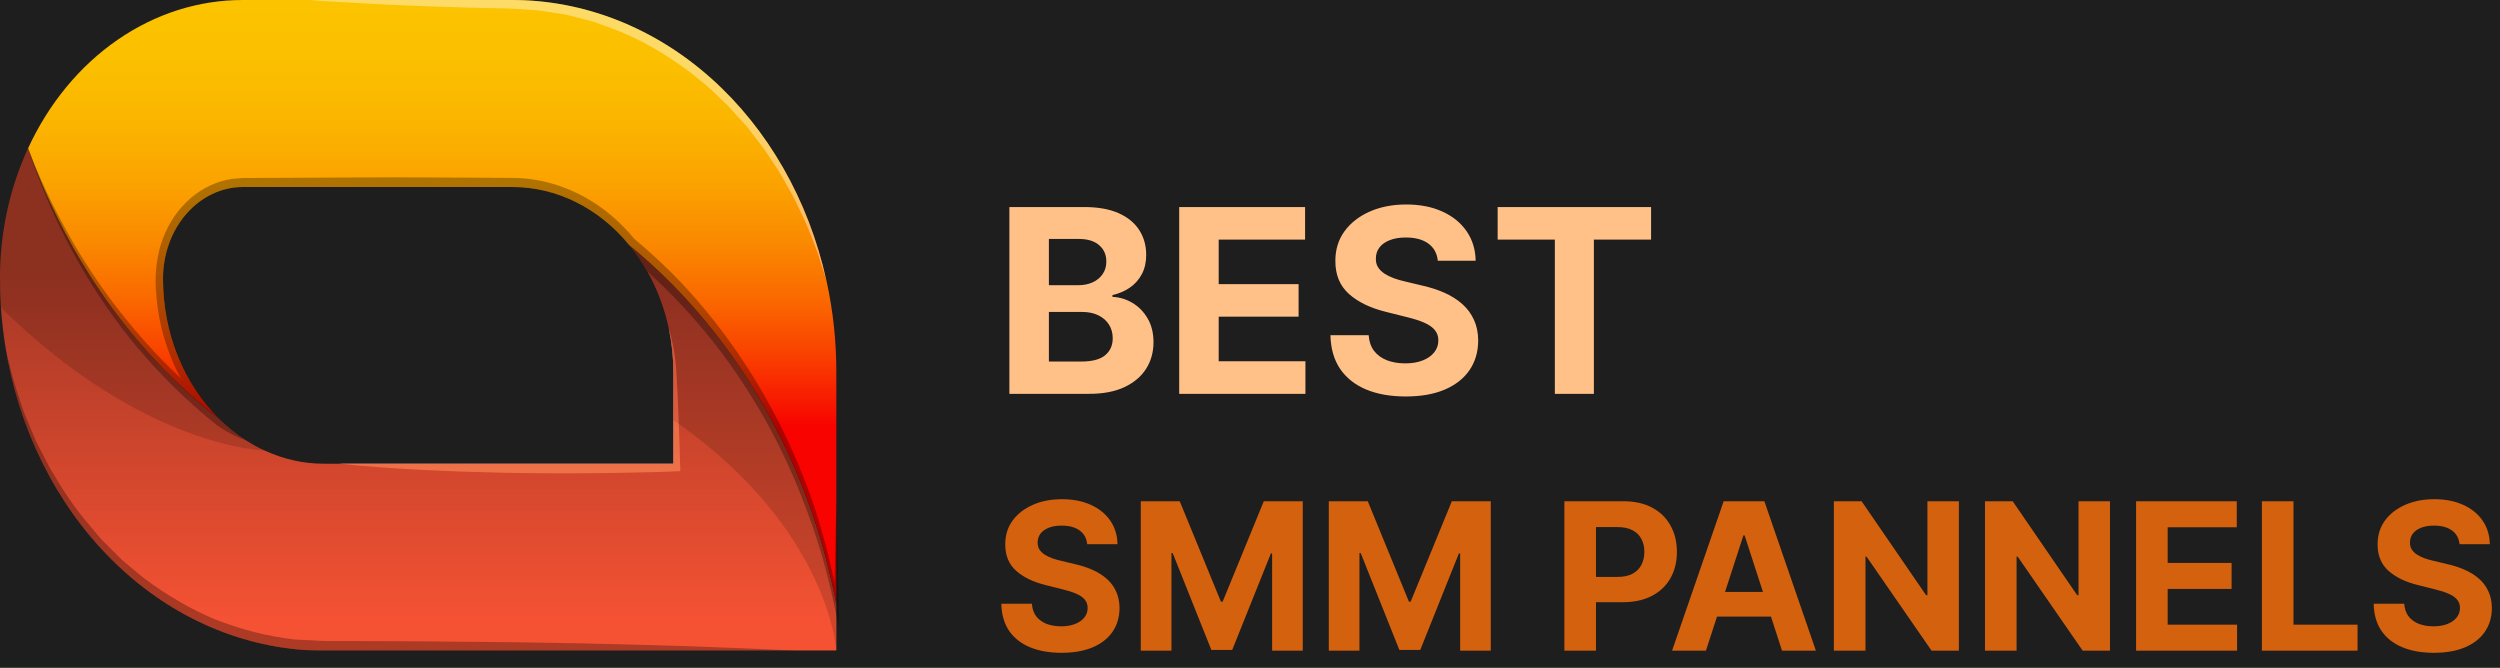
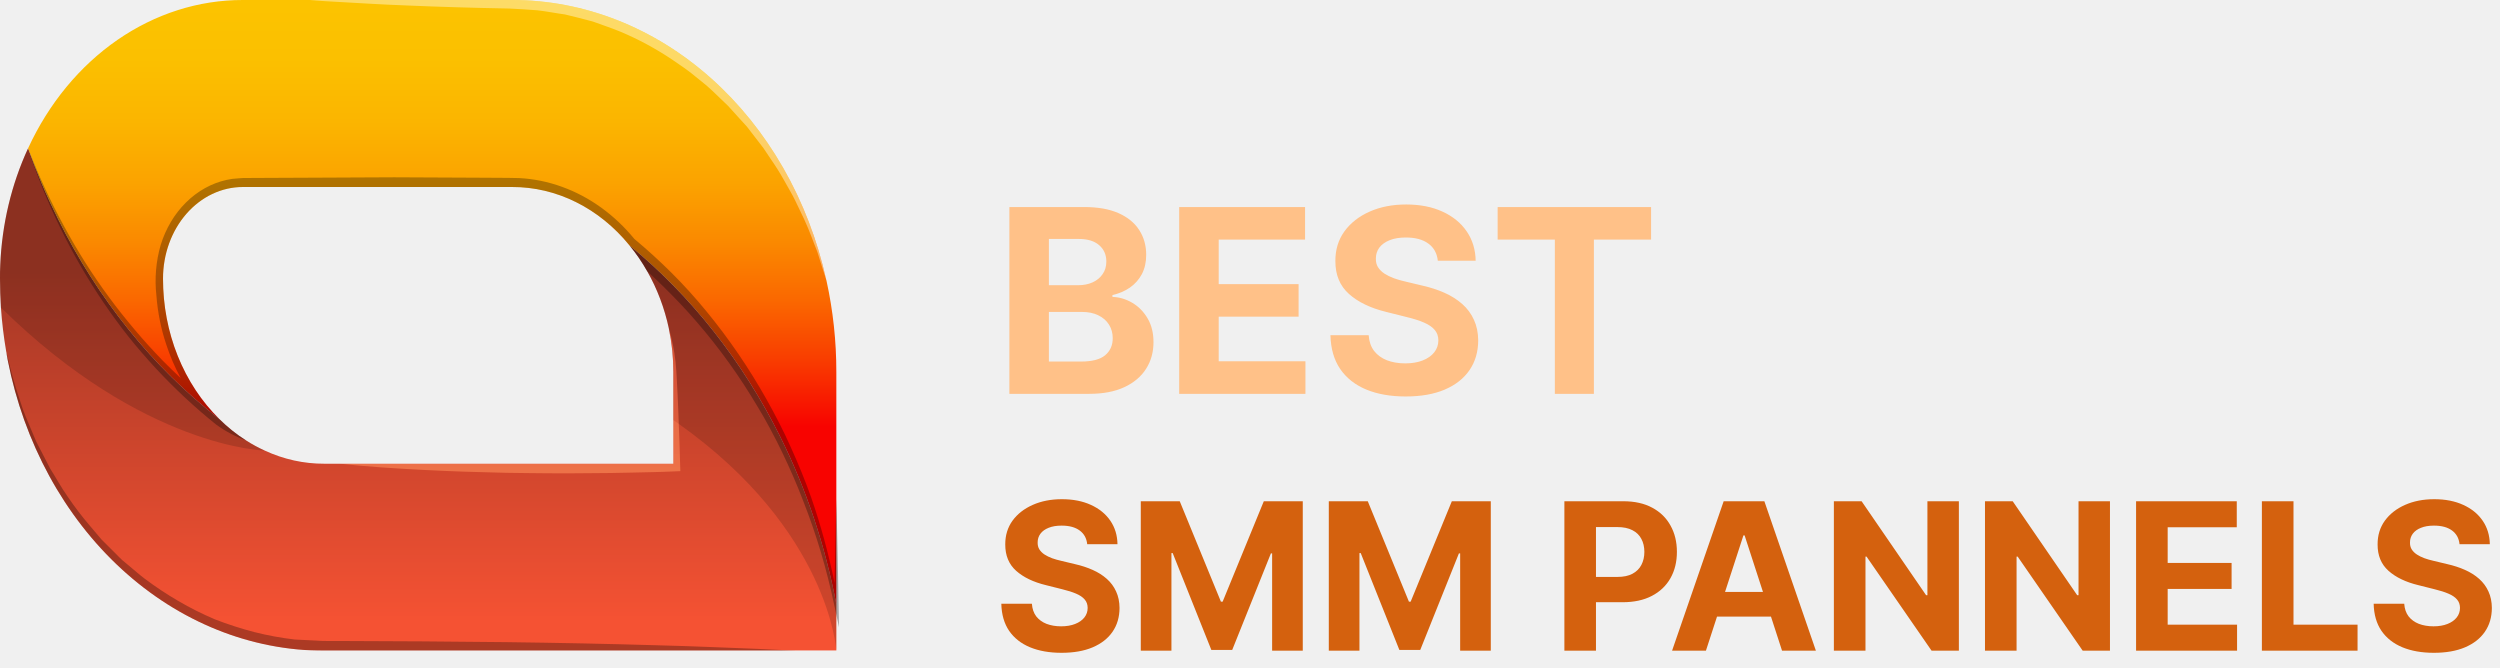
<svg xmlns="http://www.w3.org/2000/svg" width="146" height="39" viewBox="0 0 146 39" fill="none">
-   <rect width="146" height="39" fill="#1E1E1E" />
+   <rect width="146" height="39" />
  <mask id="mask0_0_1" style="mask-type:luminance" maskUnits="userSpaceOnUse" x="0" y="0" width="49" height="38">
    <path d="M49 0H0V38H49V0Z" fill="white" />
  </mask>
  <g mask="url(#mask0_0_1)">
    <path d="M48.842 35.28V38H18.94C14.639 38 10.466 36.321 7.106 33.239C3.747 30.158 1.401 25.857 0.454 21.043C0.435 20.941 0.415 20.85 0.405 20.777C0.395 20.72 0.385 20.663 0.38 20.607H0.375V20.601C0.38 20.595 0.375 20.595 0.375 20.595V20.584C0.369 20.57 0.366 20.555 0.366 20.539C0.364 20.537 0.362 20.534 0.361 20.531C0.361 20.528 0.36 20.525 0.361 20.522C0.216 19.675 0.113 18.82 0.054 17.96C0.02 17.405 0 16.838 0 16.271C0 16.005 -6.02698e-07 15.738 0.015 15.478C0.112 13.095 0.667 10.767 1.64 8.66C2.141 10.079 2.725 11.457 3.389 12.786C5.706 17.459 8.929 21.459 12.809 24.474C13.29 24.952 13.813 25.37 14.37 25.721C14.375 25.727 14.375 25.727 14.38 25.727C14.73 25.952 15.094 26.148 15.467 26.316C16.571 26.826 17.75 27.086 18.94 27.081H39.322V21.731C39.324 20.878 39.236 20.027 39.061 19.198V19.181C38.807 17.997 38.382 16.87 37.801 15.848C37.495 15.306 37.147 14.797 36.759 14.329C40.369 17.284 43.376 21.103 45.572 25.523C47.085 28.567 48.187 31.857 48.842 35.28Z" fill="url(#paint0_linear_0_1)" />
    <path d="M48.842 21.729V35.28C48.188 31.856 47.085 28.565 45.572 25.52C43.376 21.101 40.369 17.282 36.759 14.327C35.882 13.249 34.82 12.39 33.64 11.804C32.46 11.217 31.188 10.917 29.902 10.921H14.178C12.942 10.922 11.757 11.486 10.883 12.489C10.009 13.493 9.519 14.853 9.52 16.271C9.518 17.83 9.811 19.37 10.379 20.786C10.947 22.202 11.777 23.46 12.81 24.472C8.93 21.457 5.706 17.459 3.389 12.786C2.725 11.457 2.141 10.079 1.64 8.66C2.846 6.044 4.65 3.856 6.859 2.33C9.069 0.804 11.599 -0.002 14.178 3.22963e-06H29.902C34.109 -0.001 38.196 1.606 41.519 4.565C44.842 7.525 47.212 11.669 48.254 16.345C48.262 16.363 48.267 16.382 48.269 16.401C48.651 18.143 48.844 19.933 48.842 21.729Z" fill="url(#paint1_linear_0_1)" />
    <g style="mix-blend-mode:multiply" opacity="0.15">
      <path d="M48.842 35.28V38C48.842 38 48.432 30.989 39.639 24.755C39.535 24.682 39.431 24.608 39.323 24.534V21.729C39.324 20.875 39.236 20.025 39.061 19.195V19.178C38.807 17.994 38.382 16.867 37.801 15.846C37.496 15.304 37.147 14.795 36.759 14.327C40.369 17.282 43.376 21.101 45.572 25.52C47.085 28.566 48.188 31.856 48.842 35.28Z" fill="black" />
    </g>
    <g style="mix-blend-mode:multiply" opacity="0.15">
      <path d="M15.467 26.314C15.467 26.314 8.393 26.178 0.054 17.96C0.02 17.405 0 16.838 0 16.271C0 16.005 -6.02698e-07 15.738 0.015 15.478C0.112 13.095 0.667 10.767 1.64 8.66C2.141 10.079 2.725 11.457 3.389 12.786C5.706 17.459 8.929 21.459 12.809 24.474C13.29 24.952 13.813 25.37 14.37 25.721C14.375 25.727 14.375 25.727 14.38 25.727C14.73 25.951 15.094 26.147 15.467 26.314Z" fill="black" />
    </g>
    <g style="mix-blend-mode:multiply" opacity="0.3">
      <path d="M0.376 20.595C0.371 20.583 0.367 20.569 0.366 20.556C0.371 20.561 0.371 20.573 0.376 20.584V20.595Z" fill="black" />
    </g>
    <g style="mix-blend-mode:multiply" opacity="0.3">
      <path d="M46.495 38H18.94C14.639 38 10.466 36.321 7.106 33.239C3.747 30.158 1.401 25.857 0.454 21.043C0.435 20.941 0.415 20.85 0.405 20.777C0.392 20.721 0.382 20.664 0.375 20.607V20.601L0.38 20.607C0.41 20.714 0.459 20.901 0.529 21.174C0.671 21.8 0.844 22.417 1.047 23.021C1.186 23.412 1.299 23.854 1.492 24.308C1.684 24.761 1.887 25.254 2.109 25.775C2.366 26.274 2.638 26.801 2.929 27.362C3.26 27.884 3.572 28.467 3.962 29.017C4.357 29.6 4.781 30.156 5.231 30.683C5.464 30.955 5.701 31.233 5.938 31.517C6.2 31.771 6.461 32.038 6.728 32.304C6.862 32.435 6.99 32.576 7.128 32.701C7.277 32.82 7.42 32.945 7.563 33.064C7.859 33.307 8.146 33.568 8.457 33.8C9.088 34.273 9.741 34.707 10.414 35.098C11.106 35.502 11.819 35.86 12.548 36.169C13.302 36.461 14.069 36.709 14.845 36.912C15.627 37.11 16.419 37.256 17.216 37.348L18.471 37.411C18.668 37.422 18.91 37.439 19.073 37.433H19.701C21.375 37.439 23.05 37.445 24.7 37.456C26.35 37.467 27.97 37.484 29.541 37.501C32.678 37.541 35.612 37.603 38.122 37.677C40.636 37.739 42.726 37.841 44.193 37.892C45.66 37.963 46.495 38 46.495 38Z" fill="black" />
    </g>
    <g style="mix-blend-mode:overlay" opacity="0.6">
      <path d="M39.733 27.515L39.323 27.532C38.508 27.572 37.697 27.578 36.882 27.6C36.067 27.623 35.257 27.629 34.447 27.634C33.637 27.64 32.822 27.651 32.006 27.64C31.191 27.629 30.381 27.629 29.571 27.612C27.946 27.578 26.32 27.527 24.695 27.442C23.07 27.357 21.445 27.255 19.819 27.079H39.323V21.729C39.324 20.875 39.236 20.025 39.061 19.196V19.179C39.248 19.811 39.379 20.465 39.451 21.128C39.52 21.803 39.535 22.454 39.575 23.117C39.599 23.662 39.624 24.211 39.639 24.755C39.673 25.532 39.698 26.302 39.718 27.079L39.733 27.515Z" fill="white" />
    </g>
    <g style="mix-blend-mode:screen" opacity="0.4">
      <path d="M48.254 16.345C48.19 16.158 48.002 15.58 47.73 14.701C47.513 14.174 47.296 13.522 46.97 12.82C46.802 12.468 46.624 12.094 46.436 11.703C46.248 11.312 46.006 10.932 45.784 10.519C45.545 10.091 45.286 9.679 45.008 9.283C44.87 9.074 44.727 8.864 44.584 8.648C44.425 8.444 44.267 8.24 44.109 8.031C43.951 7.821 43.783 7.611 43.62 7.396C43.438 7.198 43.255 6.999 43.072 6.795C42.889 6.591 42.706 6.387 42.519 6.183C42.321 5.99 42.119 5.798 41.916 5.605C41.714 5.412 41.511 5.208 41.298 5.027C41.086 4.846 40.859 4.67 40.637 4.489C40.202 4.115 39.728 3.808 39.253 3.48C38.288 2.834 37.275 2.288 36.225 1.848C35.697 1.627 35.153 1.457 34.625 1.258C34.081 1.116 33.538 0.969 32.994 0.844C32.451 0.771 31.927 0.663 31.379 0.601C30.836 0.567 30.258 0.516 29.759 0.499C27.595 0.459 25.579 0.397 23.85 0.323C22.121 0.261 20.684 0.159 19.676 0.108C18.668 0.057 18.09 1.72901e-07 18.09 1.72901e-07H29.902C34.109 -0.001 38.196 1.606 41.519 4.565C44.842 7.525 47.212 11.669 48.254 16.345Z" fill="white" />
    </g>
    <g style="mix-blend-mode:multiply" opacity="0.3">
      <path d="M49 36.645L48.842 35.909L48.714 35.314C48.28 33.242 47.678 31.221 46.916 29.278C46.545 28.303 46.13 27.357 45.685 26.427C45.463 25.957 45.226 25.509 44.984 25.05C44.742 24.591 44.495 24.16 44.228 23.724C43.19 21.971 42.012 20.332 40.711 18.827C40.069 18.073 39.382 17.365 38.685 16.679C38.394 16.396 38.102 16.118 37.801 15.846C37.496 15.304 37.147 14.795 36.759 14.327C35.882 13.249 34.82 12.39 33.64 11.804C32.46 11.217 31.188 10.917 29.902 10.921H14.178C12.942 10.922 11.757 11.486 10.883 12.489C10.009 13.493 9.519 14.853 9.52 16.271C9.518 17.83 9.811 19.37 10.379 20.786C10.947 22.202 11.777 23.46 12.81 24.472C13.29 24.95 13.813 25.367 14.371 25.719C13.755 25.5 13.167 25.19 12.622 24.795C11.379 23.797 10.201 22.699 9.095 21.508C8.546 20.913 8.008 20.295 7.499 19.655C6.99 19.014 6.506 18.345 6.042 17.665C5.117 16.298 4.282 14.855 3.542 13.347C2.8 11.845 2.164 10.278 1.64 8.66C2.244 10.232 2.946 11.753 3.74 13.211C4.525 14.666 5.404 16.053 6.368 17.359C6.847 18.017 7.356 18.646 7.87 19.258C8.383 19.87 8.922 20.459 9.475 21.032C9.826 21.395 10.191 21.74 10.557 22.086C10.213 21.458 9.927 20.792 9.702 20.097C9.399 19.187 9.208 18.233 9.134 17.263C9.023 16.272 9.108 15.265 9.381 14.316C9.677 13.351 10.188 12.491 10.863 11.823C11.538 11.155 12.354 10.701 13.229 10.507C13.448 10.457 13.669 10.427 13.892 10.417C14 10.411 14.069 10.4 14.217 10.394H14.519L15.734 10.388L18.165 10.377L23.021 10.354L27.877 10.377C28.692 10.388 29.477 10.377 30.322 10.4C31.171 10.444 32.011 10.615 32.822 10.91C34.434 11.492 35.888 12.54 37.045 13.953C37.801 14.582 38.527 15.245 39.234 15.948C39.947 16.659 40.628 17.412 41.274 18.204C42.57 19.782 43.738 21.493 44.762 23.316C45.019 23.764 45.266 24.239 45.503 24.699C45.74 25.158 45.972 25.639 46.184 26.121C46.619 27.079 47.019 28.054 47.375 29.057C47.937 30.678 48.393 32.345 48.738 34.044C48.768 32.406 48.803 30.774 48.842 29.136C48.896 31.182 48.941 33.234 48.975 35.28L49 36.645Z" fill="black" />
    </g>
  </g>
  <path d="M58.948 23V12.091H63.316C64.119 12.091 64.788 12.21 65.324 12.448C65.86 12.686 66.263 13.016 66.533 13.439C66.803 13.858 66.938 14.341 66.938 14.887C66.938 15.314 66.853 15.688 66.683 16.011C66.512 16.331 66.278 16.594 65.979 16.8C65.685 17.002 65.347 17.146 64.967 17.231V17.338C65.383 17.355 65.772 17.473 66.134 17.689C66.5 17.906 66.796 18.209 67.023 18.6C67.251 18.987 67.364 19.449 67.364 19.985C67.364 20.564 67.221 21.081 66.933 21.535C66.649 21.986 66.228 22.343 65.671 22.606C65.113 22.869 64.426 23 63.609 23H58.948ZM61.255 21.114H63.135C63.778 21.114 64.246 20.992 64.541 20.747C64.836 20.498 64.983 20.168 64.983 19.756C64.983 19.454 64.91 19.188 64.765 18.957C64.619 18.726 64.412 18.545 64.142 18.414C63.875 18.282 63.557 18.217 63.188 18.217H61.255V21.114ZM61.255 16.656H62.965C63.281 16.656 63.561 16.601 63.806 16.491C64.055 16.377 64.25 16.217 64.392 16.011C64.538 15.805 64.61 15.559 64.61 15.271C64.61 14.877 64.47 14.559 64.19 14.318C63.913 14.076 63.519 13.955 63.007 13.955H61.255V16.656ZM68.865 23V12.091H76.216V13.992H71.172V16.592H75.838V18.494H71.172V21.098H76.237V23H68.865ZM83.968 15.228C83.925 14.799 83.742 14.465 83.419 14.227C83.096 13.989 82.657 13.87 82.103 13.87C81.727 13.87 81.409 13.923 81.15 14.03C80.891 14.133 80.692 14.277 80.553 14.461C80.418 14.646 80.351 14.855 80.351 15.09C80.344 15.285 80.385 15.456 80.473 15.601C80.566 15.747 80.692 15.873 80.852 15.979C81.011 16.082 81.196 16.173 81.406 16.251C81.615 16.326 81.839 16.39 82.077 16.443L83.057 16.677C83.533 16.784 83.969 16.926 84.367 17.103C84.765 17.281 85.109 17.499 85.401 17.759C85.692 18.018 85.917 18.323 86.077 18.675C86.24 19.026 86.324 19.429 86.327 19.884C86.324 20.552 86.153 21.13 85.816 21.62C85.482 22.107 84.999 22.485 84.367 22.755C83.739 23.021 82.981 23.154 82.093 23.154C81.212 23.154 80.445 23.02 79.791 22.75C79.142 22.48 78.634 22.08 78.268 21.551C77.906 21.018 77.716 20.36 77.698 19.575H79.93C79.955 19.941 80.06 20.246 80.244 20.491C80.433 20.733 80.683 20.916 80.995 21.04C81.311 21.16 81.668 21.221 82.066 21.221C82.457 21.221 82.796 21.164 83.084 21.05C83.375 20.937 83.6 20.779 83.76 20.576C83.92 20.374 84 20.141 84 19.879C84 19.634 83.927 19.428 83.781 19.261C83.639 19.094 83.43 18.952 83.153 18.834C82.879 18.717 82.544 18.611 82.146 18.515L80.958 18.217C80.038 17.993 79.312 17.643 78.779 17.167C78.247 16.691 77.982 16.05 77.986 15.244C77.982 14.584 78.158 14.007 78.513 13.513C78.872 13.02 79.364 12.634 79.989 12.357C80.614 12.08 81.324 11.942 82.119 11.942C82.929 11.942 83.636 12.08 84.239 12.357C84.847 12.634 85.319 13.02 85.656 13.513C85.994 14.007 86.168 14.579 86.178 15.228H83.968ZM87.463 13.992V12.091H96.423V13.992H93.083V23H90.803V13.992H87.463Z" fill="#FFC188" />
  <path d="M63.493 31.783C63.459 31.439 63.312 31.172 63.054 30.982C62.795 30.791 62.445 30.696 62.001 30.696C61.7 30.696 61.446 30.739 61.239 30.824C61.031 30.906 60.872 31.021 60.761 31.169C60.653 31.317 60.599 31.484 60.599 31.672C60.594 31.828 60.626 31.965 60.697 32.081C60.771 32.197 60.872 32.298 61 32.383C61.128 32.466 61.276 32.538 61.443 32.601C61.611 32.66 61.79 32.712 61.98 32.754L62.764 32.942C63.145 33.027 63.494 33.141 63.812 33.283C64.131 33.425 64.406 33.599 64.639 33.807C64.872 34.014 65.053 34.258 65.18 34.54C65.311 34.821 65.378 35.144 65.381 35.507C65.378 36.041 65.242 36.504 64.972 36.896C64.704 37.285 64.318 37.588 63.812 37.804C63.31 38.017 62.703 38.124 61.993 38.124C61.288 38.124 60.675 38.016 60.152 37.8C59.632 37.584 59.226 37.264 58.933 36.841C58.644 36.415 58.492 35.888 58.477 35.26H60.263C60.283 35.553 60.367 35.797 60.514 35.993C60.665 36.186 60.865 36.332 61.115 36.432C61.368 36.528 61.653 36.577 61.972 36.577C62.284 36.577 62.555 36.531 62.785 36.44C63.019 36.349 63.199 36.223 63.327 36.061C63.455 35.899 63.519 35.713 63.519 35.503C63.519 35.307 63.46 35.142 63.344 35.008C63.23 34.875 63.062 34.761 62.841 34.668C62.622 34.574 62.354 34.489 62.035 34.412L61.085 34.173C60.349 33.994 59.769 33.715 59.342 33.334C58.916 32.953 58.705 32.44 58.707 31.796C58.705 31.267 58.845 30.805 59.129 30.41C59.416 30.016 59.81 29.707 60.31 29.486C60.81 29.264 61.378 29.153 62.014 29.153C62.662 29.153 63.227 29.264 63.71 29.486C64.196 29.707 64.574 30.016 64.844 30.41C65.114 30.805 65.253 31.263 65.261 31.783H63.493ZM66.622 29.273H68.897L71.301 35.136H71.403L73.806 29.273H76.082V38H74.292V32.32H74.22L71.961 37.957H70.743L68.484 32.298H68.412V38H66.622V29.273ZM77.602 29.273H79.878L82.281 35.136H82.383L84.787 29.273H87.062V38H85.273V32.32H85.2L82.942 37.957H81.723L79.465 32.298H79.392V38H77.602V29.273ZM91.36 38V29.273H94.803C95.465 29.273 96.029 29.399 96.495 29.652C96.961 29.902 97.316 30.25 97.56 30.696C97.808 31.139 97.931 31.651 97.931 32.23C97.931 32.81 97.806 33.321 97.556 33.764C97.306 34.207 96.944 34.553 96.469 34.8C95.998 35.047 95.427 35.17 94.756 35.17H92.562V33.692H94.458C94.813 33.692 95.106 33.631 95.336 33.508C95.569 33.383 95.742 33.212 95.856 32.993C95.972 32.771 96.031 32.517 96.031 32.23C96.031 31.94 95.972 31.688 95.856 31.472C95.742 31.253 95.569 31.084 95.336 30.965C95.103 30.842 94.808 30.781 94.45 30.781H93.205V38H91.36ZM99.626 38H97.649L100.662 29.273H103.039L106.048 38H104.071L101.885 31.267H101.816L99.626 38ZM99.502 34.57H104.173V36.01H99.502V34.57ZM114.398 29.273V38H112.804L109.007 32.507H108.944V38H107.098V29.273H108.718L112.485 34.761H112.561V29.273H114.398ZM123.222 29.273V38H121.629L117.832 32.507H117.768V38H115.923V29.273H117.542L121.309 34.761H121.386V29.273H123.222ZM124.747 38V29.273H130.627V30.794H126.592V32.874H130.325V34.395H126.592V36.479H130.645V38H124.747ZM132.094 38V29.273H133.94V36.479H137.681V38H132.094ZM143.637 31.783C143.603 31.439 143.457 31.172 143.199 30.982C142.94 30.791 142.589 30.696 142.146 30.696C141.845 30.696 141.591 30.739 141.383 30.824C141.176 30.906 141.017 31.021 140.906 31.169C140.798 31.317 140.744 31.484 140.744 31.672C140.738 31.828 140.771 31.965 140.842 32.081C140.916 32.197 141.017 32.298 141.145 32.383C141.272 32.466 141.42 32.538 141.588 32.601C141.755 32.66 141.934 32.712 142.125 32.754L142.909 32.942C143.289 33.027 143.639 33.141 143.957 33.283C144.275 33.425 144.551 33.599 144.784 33.807C145.017 34.014 145.197 34.258 145.325 34.54C145.456 34.821 145.522 35.144 145.525 35.507C145.522 36.041 145.386 36.504 145.116 36.896C144.849 37.285 144.463 37.588 143.957 37.804C143.454 38.017 142.848 38.124 142.137 38.124C141.433 38.124 140.819 38.016 140.297 37.8C139.777 37.584 139.37 37.264 139.078 36.841C138.788 36.415 138.636 35.888 138.622 35.26H140.407C140.427 35.553 140.511 35.797 140.659 35.993C140.809 36.186 141.01 36.332 141.26 36.432C141.512 36.528 141.798 36.577 142.116 36.577C142.429 36.577 142.7 36.531 142.93 36.44C143.163 36.349 143.343 36.223 143.471 36.061C143.599 35.899 143.663 35.713 143.663 35.503C143.663 35.307 143.605 35.142 143.488 35.008C143.375 34.875 143.207 34.761 142.985 34.668C142.767 34.574 142.498 34.489 142.18 34.412L141.23 34.173C140.494 33.994 139.913 33.715 139.487 33.334C139.061 32.953 138.849 32.44 138.852 31.796C138.849 31.267 138.99 30.805 139.274 30.41C139.561 30.016 139.954 29.707 140.454 29.486C140.954 29.264 141.522 29.153 142.159 29.153C142.806 29.153 143.372 29.264 143.855 29.486C144.341 29.707 144.718 30.016 144.988 30.41C145.258 30.805 145.397 31.263 145.406 31.783H143.637Z" fill="#D4610E" />
  <defs>
    <linearGradient id="paint0_linear_0_1" x1="24.421" y1="36.357" x2="24.421" y2="15.877" gradientUnits="userSpaceOnUse">
      <stop stop-color="#F55233" />
      <stop offset="1" stop-color="#A53826" />
    </linearGradient>
    <linearGradient id="paint1_linear_0_1" x1="25.241" y1="-0.776" x2="25.241" y2="24.907" gradientUnits="userSpaceOnUse">
      <stop stop-color="#FCC400" />
      <stop offset="0.162" stop-color="#FBC000" />
      <stop offset="0.307" stop-color="#FBB500" />
      <stop offset="0.446" stop-color="#FBA300" />
      <stop offset="0.581" stop-color="#FA8900" />
      <stop offset="0.712" stop-color="#FA6800" />
      <stop offset="0.842" stop-color="#F93F00" />
      <stop offset="0.967" stop-color="#F81000" />
      <stop offset="1" stop-color="#F80300" />
    </linearGradient>
  </defs>
</svg>
